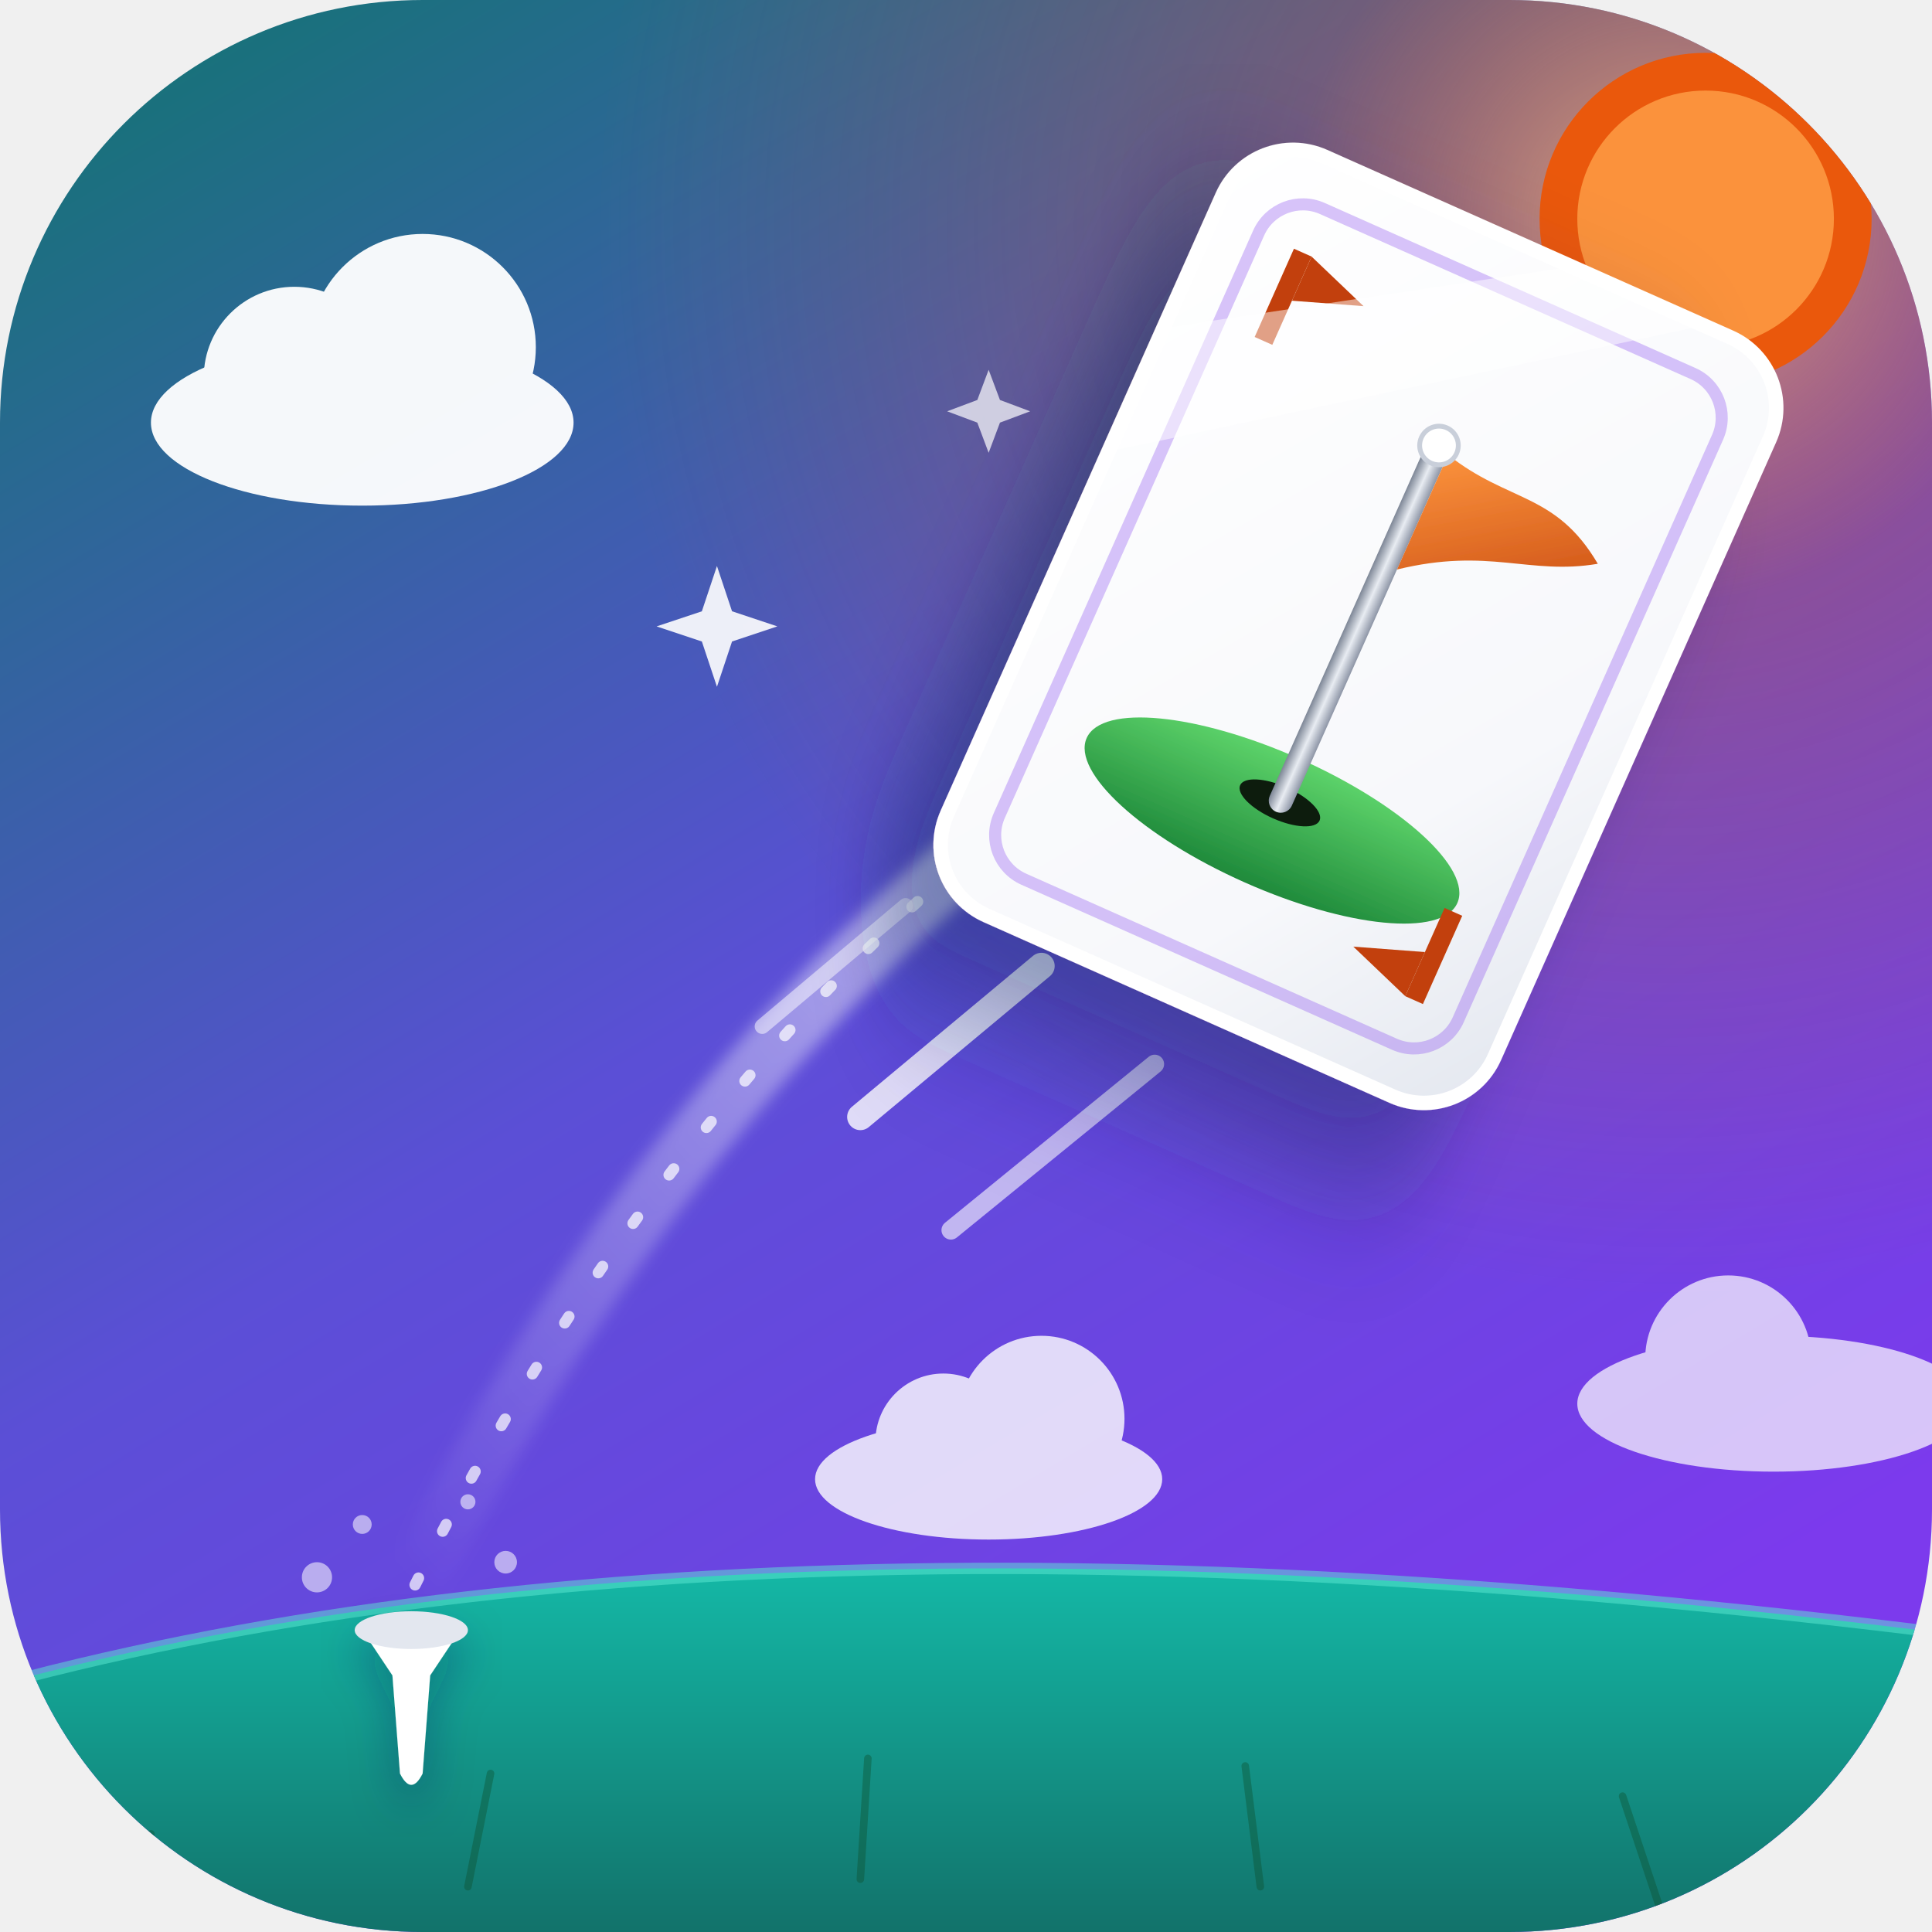
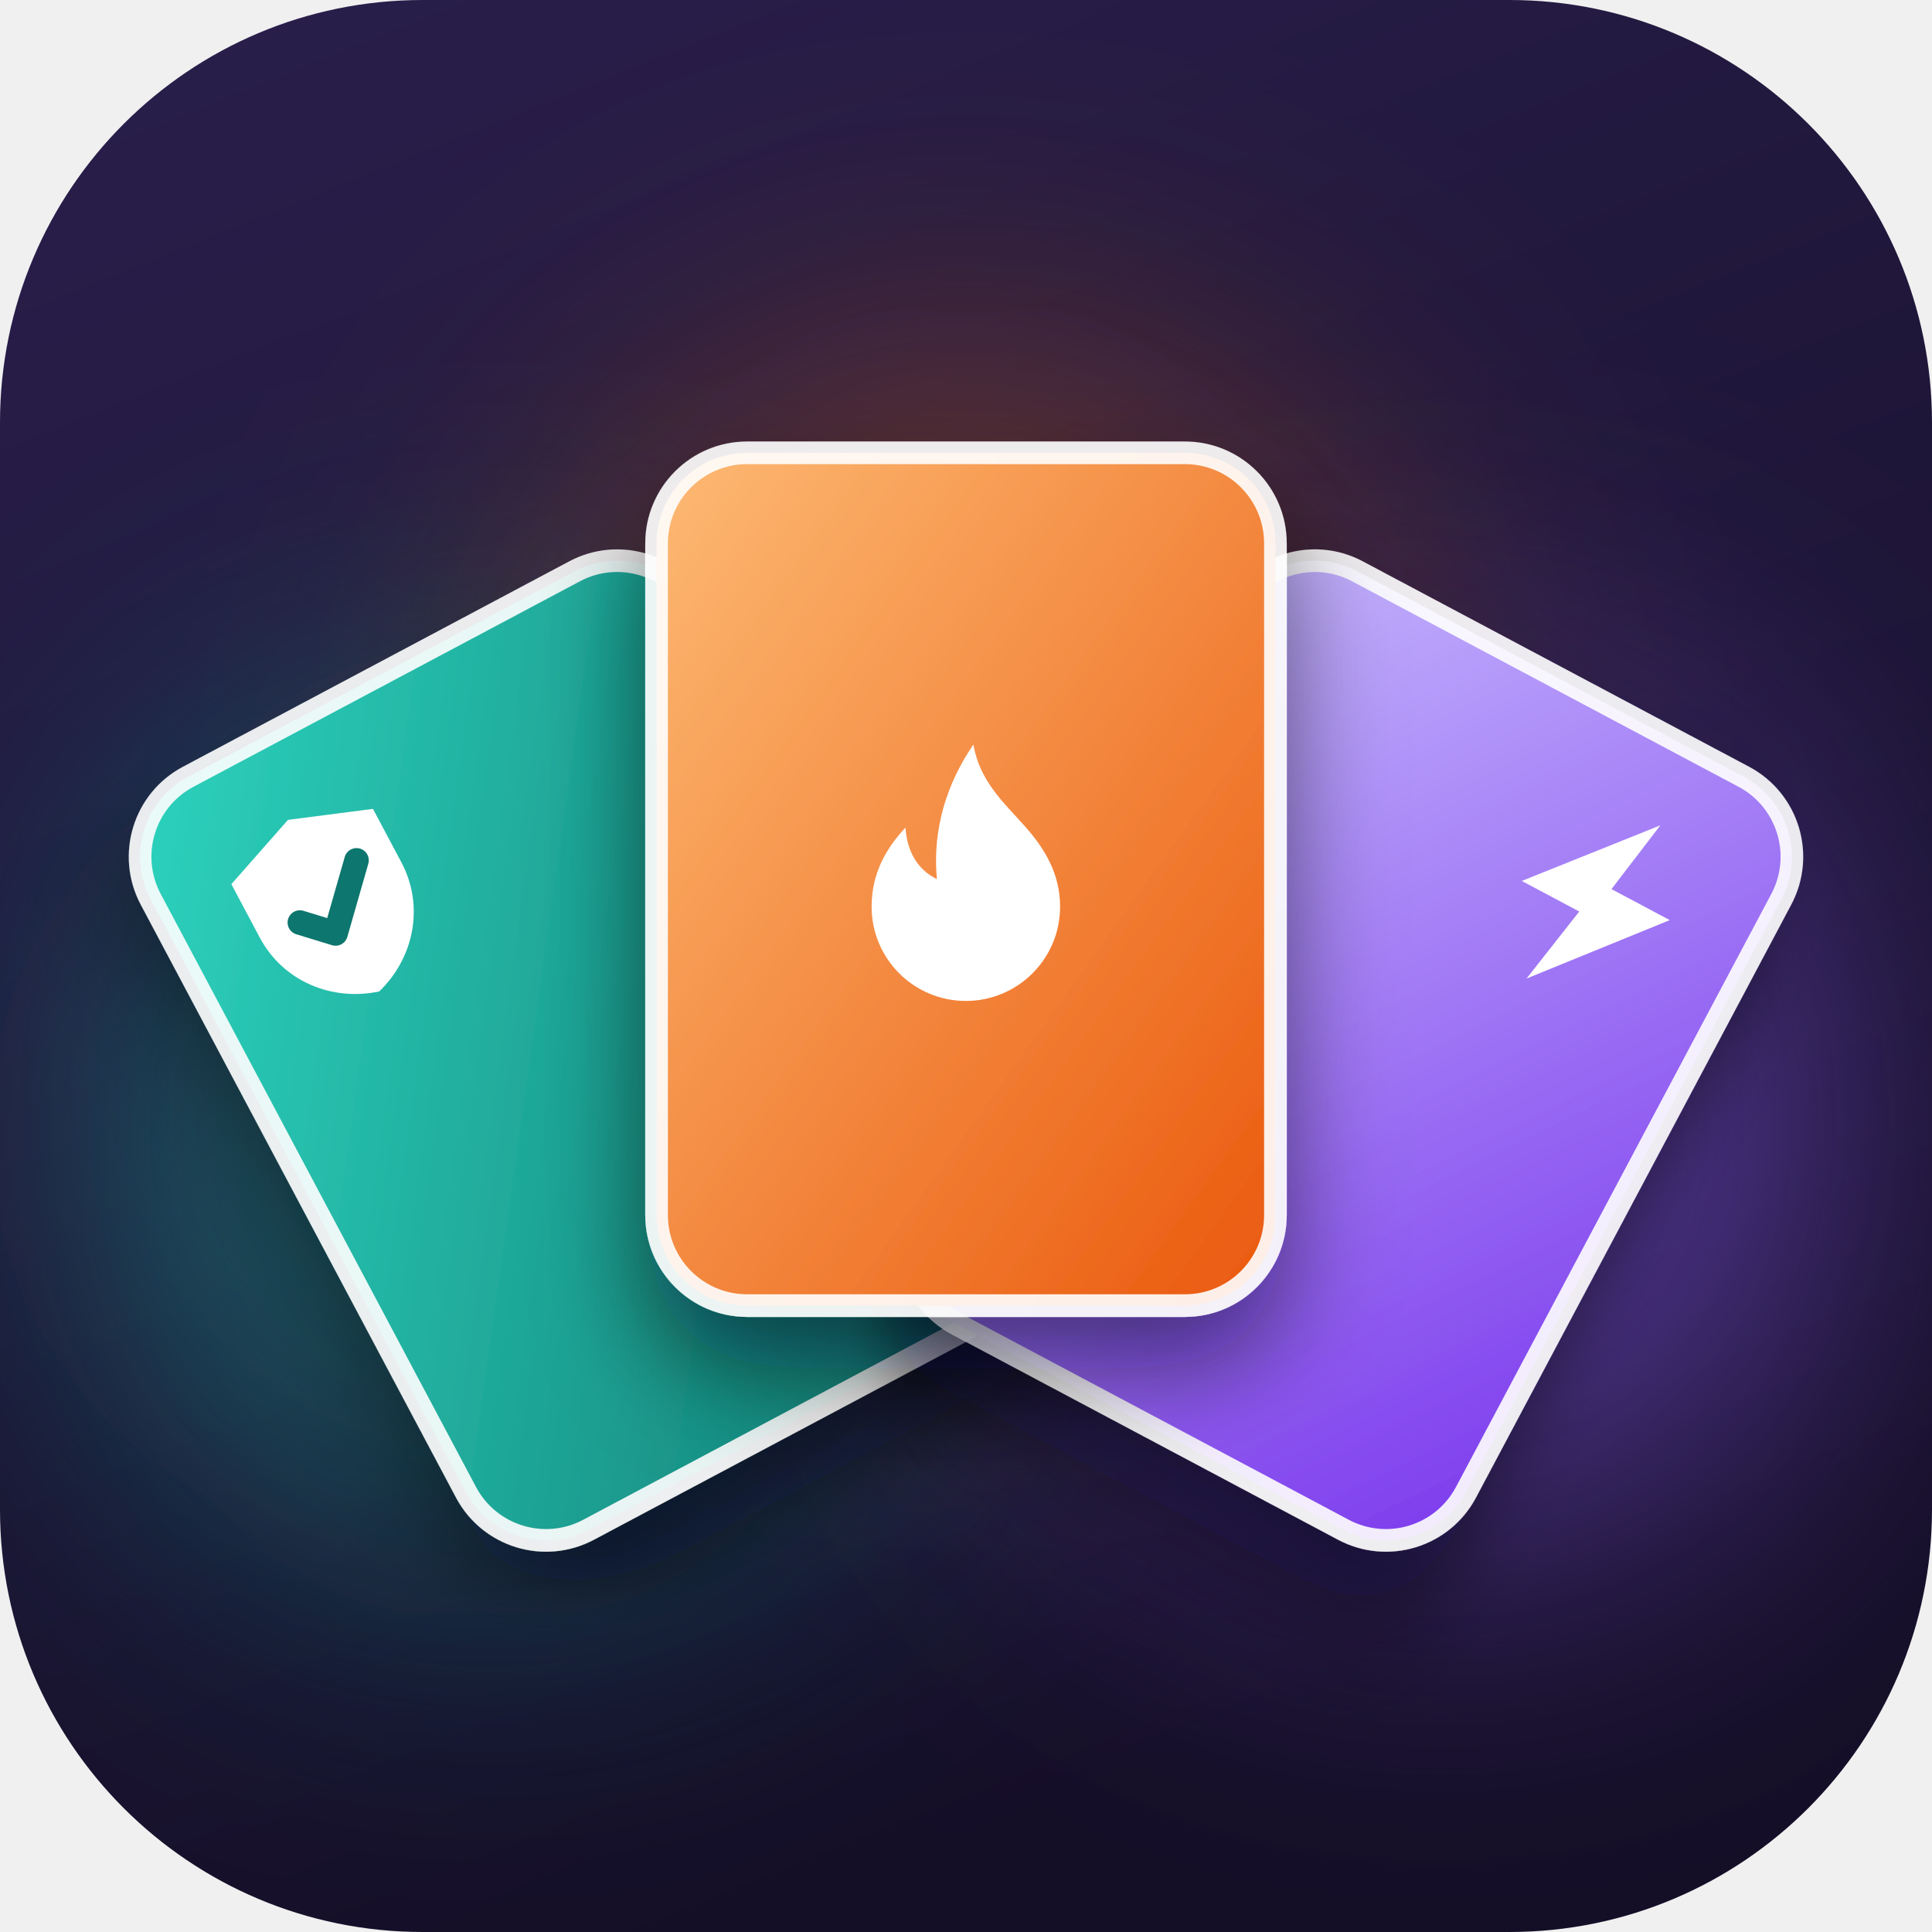
<svg xmlns="http://www.w3.org/2000/svg" viewBox="0 0 512 512">
  <defs>
-     <linearGradient id="bg" x1="0" y1="0" x2="0.6" y2="1">
-       <stop offset="0" stop-color="#0F766E" />
-       <stop offset="0.55" stop-color="#5B4FD6" />
+     <linearGradient id="bg" x1="0" y1="0" x2="0.4" y2="1">
+       <stop offset="0" stop-color="#2A1F4D" />
+       <stop offset="1" stop-color="#140E26" />
+     </linearGradient>
+     <linearGradient id="safe" x1="0" y1="0" x2="1" y2="1">
+       <stop offset="0" stop-color="#2DD4BF" />
+       <stop offset="1" stop-color="#0F766E" />
+     </linearGradient>
+     <linearGradient id="bold" x1="0" y1="0" x2="1" y2="1">
+       <stop offset="0" stop-color="#FDBA74" />
+       <stop offset="1" stop-color="#EA580C" />
+     </linearGradient>
+     <linearGradient id="insane" x1="0" y1="0" x2="1" y2="1">
+       <stop offset="0" stop-color="#C4B5FD" />
      <stop offset="1" stop-color="#7C3AED" />
    </linearGradient>
-     <radialGradient id="glow" cx="0.86" cy="0.12" r="0.55">
-       <stop offset="0" stop-color="#FDBA74" stop-opacity="0.8" />
-       <stop offset="0.35" stop-color="#EA580C" stop-opacity="0.3" />
-       <stop offset="1" stop-color="#EA580C" stop-opacity="0" />
-     </radialGradient>
-     <linearGradient id="turf" x1="0" y1="0" x2="0" y2="1">
-       <stop offset="0" stop-color="#14B8A6" />
-       <stop offset="1" stop-color="#115E59" />
-     </linearGradient>
-     <linearGradient id="trail" x1="0" y1="1" x2="1" y2="0">
-       <stop offset="0" stop-color="#FFFFFF" stop-opacity="0" />
-       <stop offset="0.6" stop-color="#FFFFFF" stop-opacity="0.45" />
-       <stop offset="1" stop-color="#FFFFFF" stop-opacity="0.95" />
-     </linearGradient>
-     <linearGradient id="card" x1="0" y1="0" x2="1" y2="1">
-       <stop offset="0" stop-color="#FFFFFF" />
-       <stop offset="0.7" stop-color="#F7F8FB" />
-       <stop offset="1" stop-color="#E3E7EF" />
-     </linearGradient>
-     <linearGradient id="flag" x1="0" y1="0" x2="1" y2="1">
-       <stop offset="0" stop-color="#FB923C" />
-       <stop offset="1" stop-color="#C2410C" />
-     </linearGradient>
-     <linearGradient id="hill" x1="0" y1="0" x2="0" y2="1">
-       <stop offset="0" stop-color="#5DD36A" />
-       <stop offset="1" stop-color="#1F8A3B" />
-     </linearGradient>
-     <linearGradient id="pole" x1="0" y1="0" x2="1" y2="0">
-       <stop offset="0" stop-color="#7D8696" />
-       <stop offset="0.5" stop-color="#E8ECF2" />
-       <stop offset="1" stop-color="#8D95A6" />
-     </linearGradient>
+     <filter id="glow" x="-50%" y="-50%" width="200%" height="200%">
+       <feGaussianBlur stdDeviation="48" />
+     </filter>
    <filter id="cardShadow" x="-40%" y="-40%" width="180%" height="180%">
-       <feDropShadow dx="-8" dy="18" stdDeviation="12" flood-color="#0B2A5C" flood-opacity="0.4" />
-     </filter>
-     <filter id="soft" x="-30%" y="-30%" width="160%" height="160%">
-       <feDropShadow dx="0" dy="6" stdDeviation="6" flood-color="#0B2A5C" flood-opacity="0.3" />
-     </filter>
-     <filter id="blur6">
-       <feGaussianBlur stdDeviation="6" />
-     </filter>
-     <filter id="blur2">
-       <feGaussianBlur stdDeviation="2" />
+       <feDropShadow dx="0" dy="14" stdDeviation="14" flood-color="#05020D" flood-opacity="0.55" />
    </filter>
    <clipPath id="tile">
      <rect width="512" height="512" rx="112" />
    </clipPath>
  </defs>
  <rect width="512" height="512" rx="112" fill="url(#bg)" />
  <g clip-path="url(#tile)">
-     <rect width="512" height="512" fill="url(#glow)" />
-     <circle cx="452" cy="58" r="44" fill="#EA580C" />
-     <circle cx="452" cy="58" r="34" fill="#FB923C" />
-     <g fill="#FFFFFF">
-       <g opacity="0.95">
-         <ellipse cx="96" cy="112" rx="56" ry="22" />
-         <circle cx="78" cy="100" r="24" />
-         <circle cx="112" cy="92" r="30" />
-       </g>
-       <g opacity="0.8">
-         <ellipse cx="262" cy="392" rx="46" ry="16" />
-         <circle cx="250" cy="382" r="18" />
-         <circle cx="276" cy="376" r="22" />
-       </g>
-       <g opacity="0.7">
-         <ellipse cx="470" cy="372" rx="52" ry="18" />
-         <circle cx="458" cy="360" r="22" />
+     <circle cx="130" cy="300" r="110" fill="#14B8A6" opacity="0.45" filter="url(#glow)" />
+     <circle cx="256" cy="210" r="110" fill="#F97316" opacity="0.4" filter="url(#glow)" />
+     <circle cx="382" cy="300" r="110" fill="#8B5CF6" opacity="0.5" filter="url(#glow)" />
+     <g transform="translate(256 470) rotate(-28)" filter="url(#cardShadow)">
+       <rect x="-82" y="-330" width="164" height="226" rx="24" fill="url(#safe)" />
+       <rect x="-82" y="-330" width="164" height="226" rx="24" fill="none" stroke="#FFFFFF" stroke-width="6" stroke-opacity="0.9" />
+       <g transform="translate(-70 -312) scale(2.5)" fill="#FFFFFF">
+         <path d="M12 1.8 20.5 5v6.4c0 5.3-3.6 9.6-8.5 11-4.9-1.4-8.5-5.7-8.5-11V5L12 1.8Z" />
+         <path d="m8 12 2.8 2.8L16.4 9" fill="none" stroke="#0F766E" stroke-width="2.6" stroke-linecap="round" stroke-linejoin="round" />
      </g>
    </g>
-     <path d="M-20 452 C 120 410, 300 404, 540 436 L 540 540 L -20 540 Z" fill="url(#turf)" />
-     <path d="M-20 452 C 120 410, 300 404, 540 436" fill="none" stroke="#5EEAD4" stroke-width="3" opacity="0.5" />
-     <g stroke="#0B4723" stroke-width="2" opacity="0.35" stroke-linecap="round">
-       <path d="M40 486 L 30 512" />
-       <path d="M130 470 L 124 500" />
-       <path d="M230 466 L 228 498" />
-       <path d="M330 468 L 334 500" />
-       <path d="M430 476 L 440 506" />
+     <g transform="translate(256 470) rotate(28)" filter="url(#cardShadow)">
+       <rect x="-82" y="-330" width="164" height="226" rx="24" fill="url(#insane)" />
+       <rect x="-82" y="-330" width="164" height="226" rx="24" fill="none" stroke="#FFFFFF" stroke-width="6" stroke-opacity="0.9" />
+       <g transform="translate(10 -312) scale(2.5)" fill="#FFFFFF">
+         <path d="M13.8 1.5 3.6 13.6h6.9l-1.6 8.9 10.5-12.6h-7l1.4-8.4Z" />
+       </g>
    </g>
-     <g filter="url(#soft)">
-       <path d="M96 432 L 122 432 L 114 444 L 112 470 Q 109 476 106 470 L 104 444 Z" fill="#FFFFFF" />
-       <ellipse cx="109" cy="432" rx="15" ry="5" fill="#E3E7EF" />
-     </g>
-     <g fill="#FFFFFF" opacity="0.55">
-       <circle cx="84" cy="418" r="4" />
-       <circle cx="134" cy="414" r="3" />
-       <circle cx="96" cy="404" r="2.5" />
-       <circle cx="124" cy="398" r="2" />
-     </g>
-     <path d="M110 420 C 170 300, 250 220, 330 176" fill="none" stroke="url(#trail)" stroke-width="16" stroke-linecap="round" filter="url(#blur2)" />
-     <path d="M110 420 C 170 300, 250 220, 330 176" fill="none" stroke="#FFFFFF" stroke-width="3" stroke-dasharray="2 14" stroke-linecap="round" opacity="0.7" />
-     <g stroke="#FFFFFF" stroke-linecap="round" transform="translate(-34 34)">
-       <path d="M262 262 L 310 222" stroke-width="7" opacity="0.8" />
-       <path d="M286 292 L 340 248" stroke-width="5" opacity="0.6" />
-       <path d="M236 238 L 274 206" stroke-width="4" opacity="0.5" />
-     </g>
-     <g transform="translate(360 166) rotate(24) scale(1.28)" filter="url(#cardShadow)">
-       <rect x="-62" y="-86" width="124" height="172" rx="16" fill="url(#card)" />
-       <rect x="-62" y="-86" width="124" height="172" rx="16" fill="none" stroke="#FFFFFF" stroke-width="3" />
-       <rect x="-52" y="-76" width="104" height="152" rx="10" fill="none" stroke="#7C3AED" stroke-width="2.5" opacity="0.3" />
-       <ellipse cx="0" cy="44" rx="42" ry="14" fill="url(#hill)" />
-       <ellipse cx="0" cy="40" rx="9" ry="3.5" fill="#0B1A10" />
-       <rect x="-2.5" y="-40" width="5" height="82" rx="2.5" fill="url(#pole)" />
-       <path d="M2.5 -40 C 18 -36, 26 -42, 40 -32 C 28 -24, 18 -26, 2.5 -14 Z" fill="url(#flag)" />
-       <circle cx="0" cy="-41" r="4" fill="#FFFFFF" stroke="#C9CFDA" stroke-width="1" />
-       <g fill="#C2410C">
-         <path d="M-44 -66 h4 v20 h-4 Z" />
-         <path d="M-40 -66 l 14 5 l -14 5 Z" />
-         <g transform="rotate(180)">
-           <path d="M-44 -66 h4 v20 h-4 Z" />
-           <path d="M-40 -66 l 14 5 l -14 5 Z" />
-         </g>
+     <g transform="translate(256 470)" filter="url(#cardShadow)">
+       <rect x="-82" y="-350" width="164" height="226" rx="24" fill="url(#bold)" />
+       <rect x="-82" y="-350" width="164" height="226" rx="24" fill="none" stroke="#FFFFFF" stroke-width="6" stroke-opacity="0.9" />
+       <g transform="translate(-40 -278) scale(3.33)" fill="#FFFFFF">
+         <path d="M12.6 1.6c.5 2.9 2.4 4.6 4.1 6.5 1.6 1.8 2.8 3.8 2.8 6.4A7.5 7.5 0 0 1 12 22a7.5 7.5 0 0 1-7.5-7.5c0-2.7 1.2-4.7 2.7-6.3.1 1.9 1 3.4 2.5 4.1-.4-4.1.9-7.8 2.9-10.7Z" />
      </g>
-       <path d="M-62 -40 L 10 -86 L 40 -86 L -62 -12 Z" fill="#FFFFFF" opacity="0.5" />
-     </g>
-     <g fill="#FFFFFF">
-       <path d="M190 150 l 4 12 l 12 4 l -12 4 l -4 12 l -4 -12 l -12 -4 l 12 -4 Z" opacity="0.9" />
-       <path d="M262 98 l 3 8 l 8 3 l -8 3 l -3 8 l -3 -8 l -8 -3 l 8 -3 Z" opacity="0.7" />
    </g>
  </g>
</svg>
